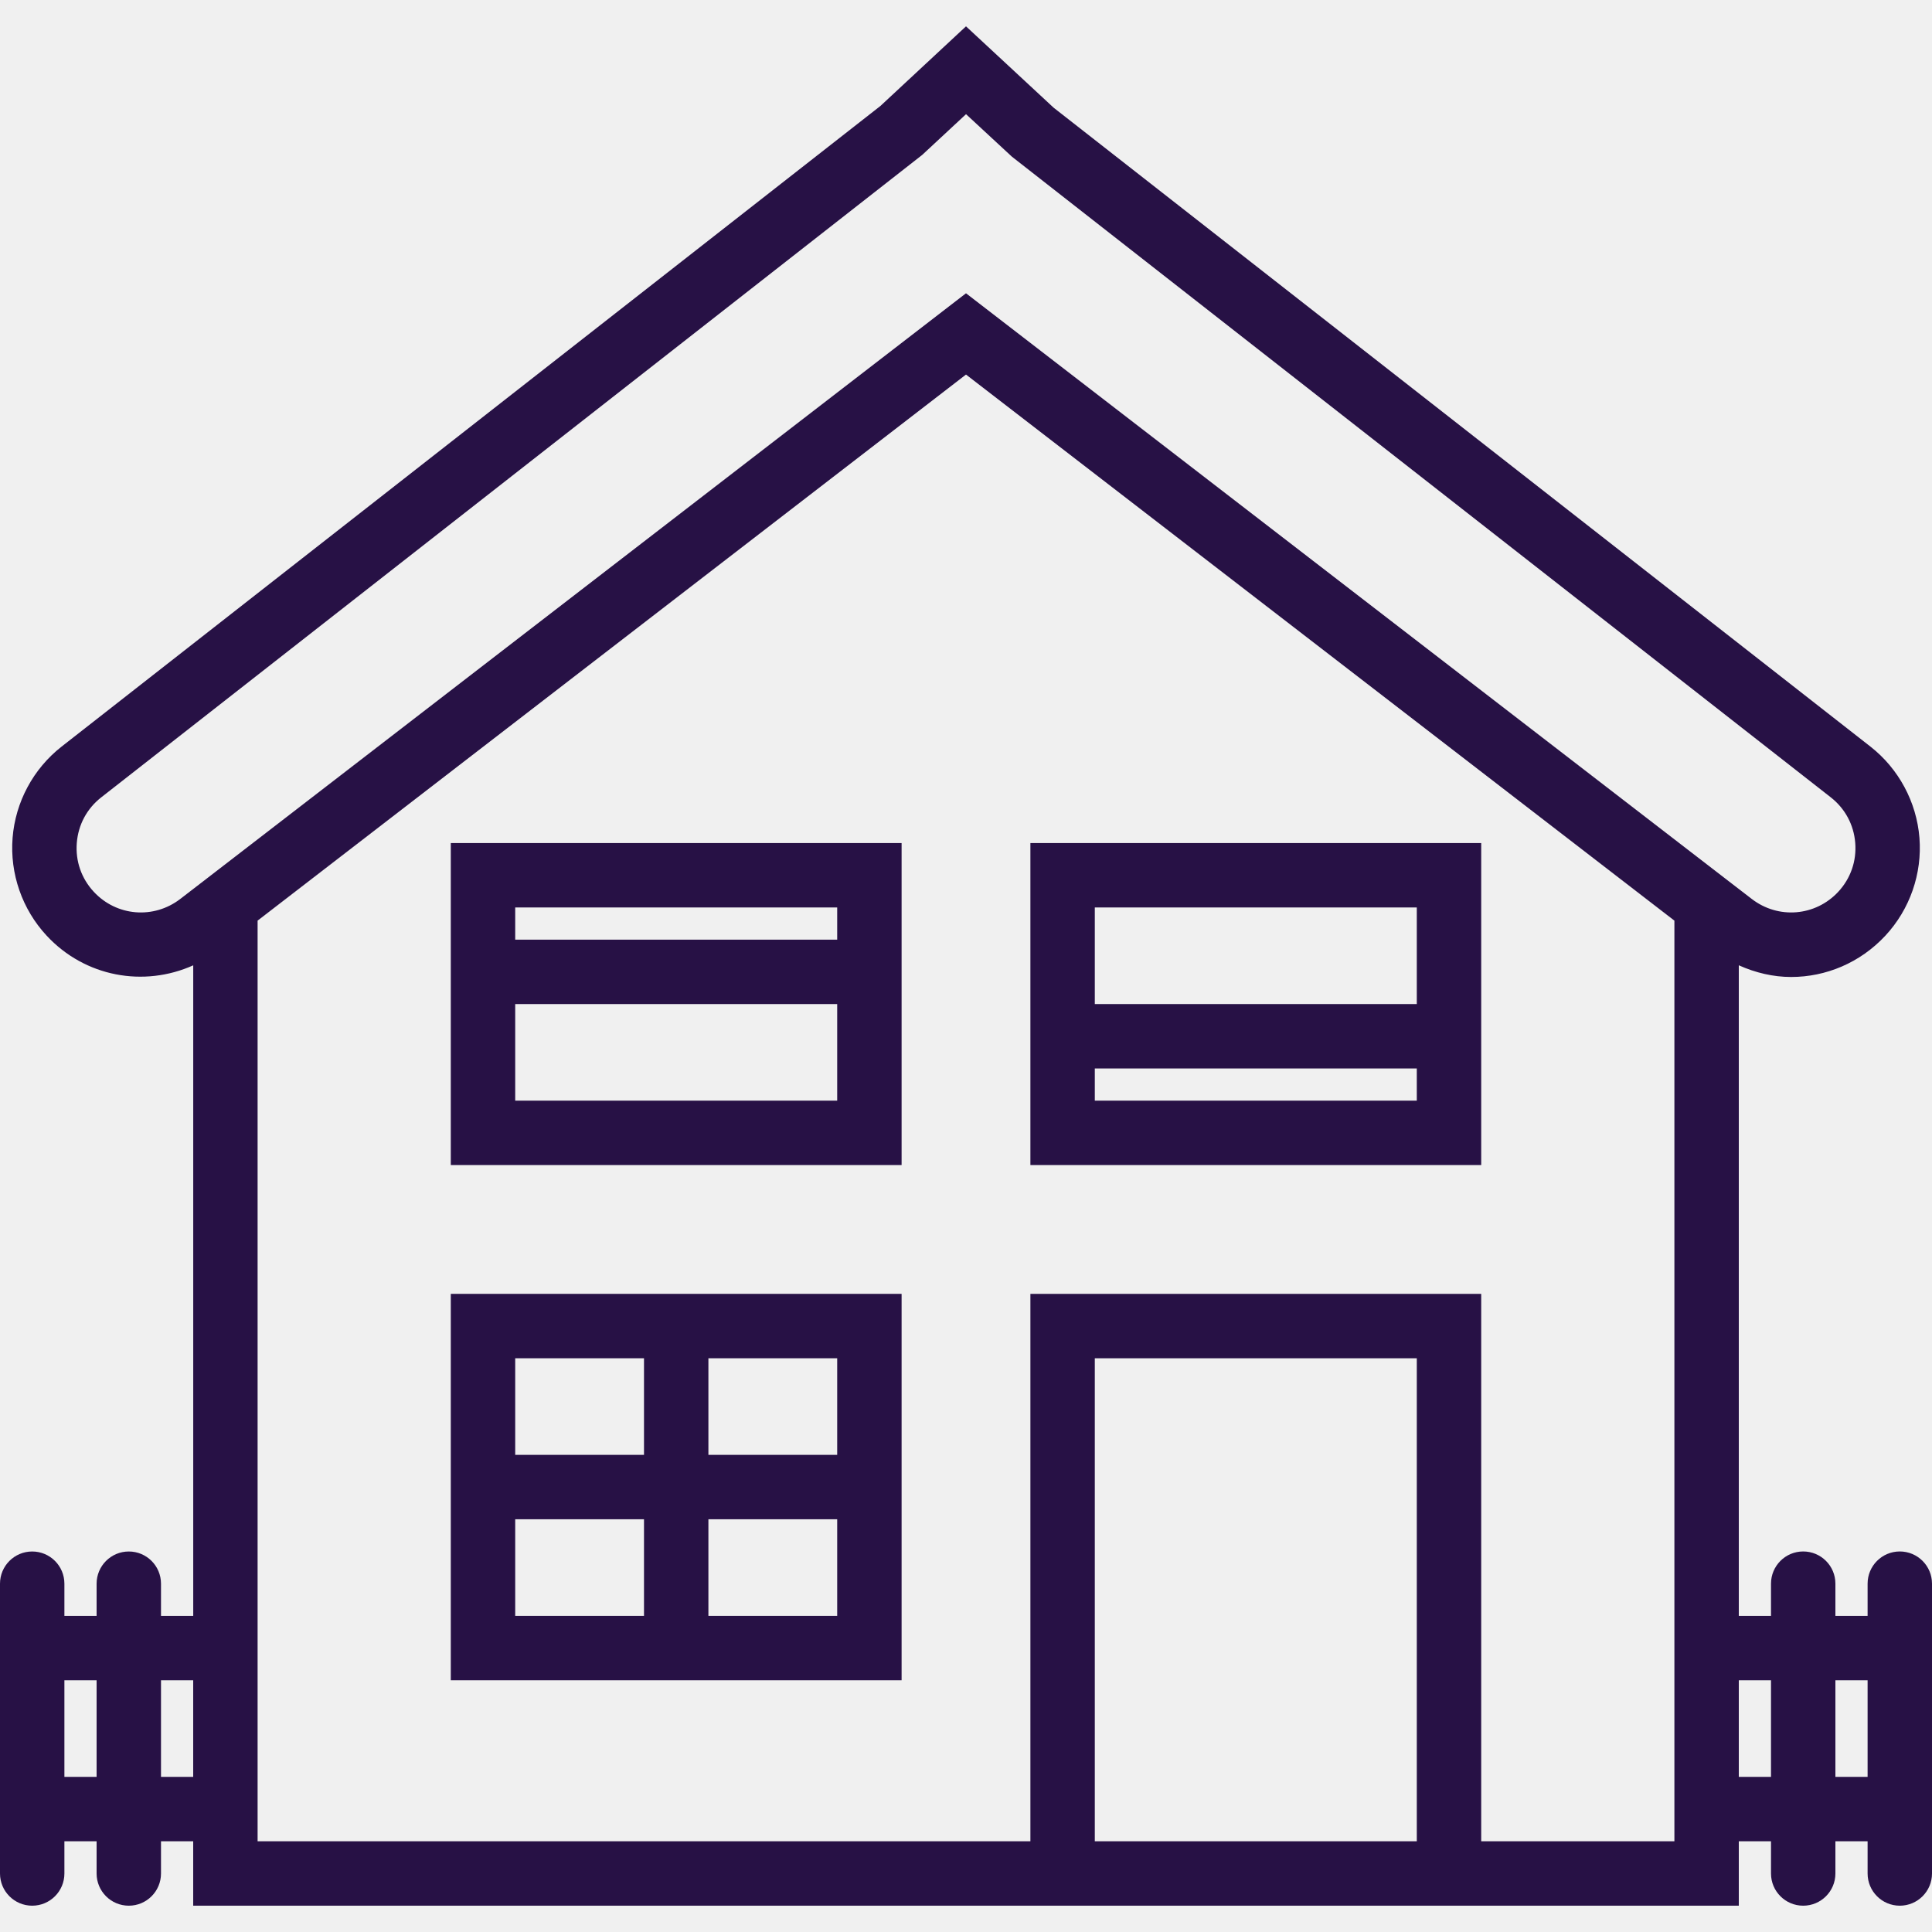
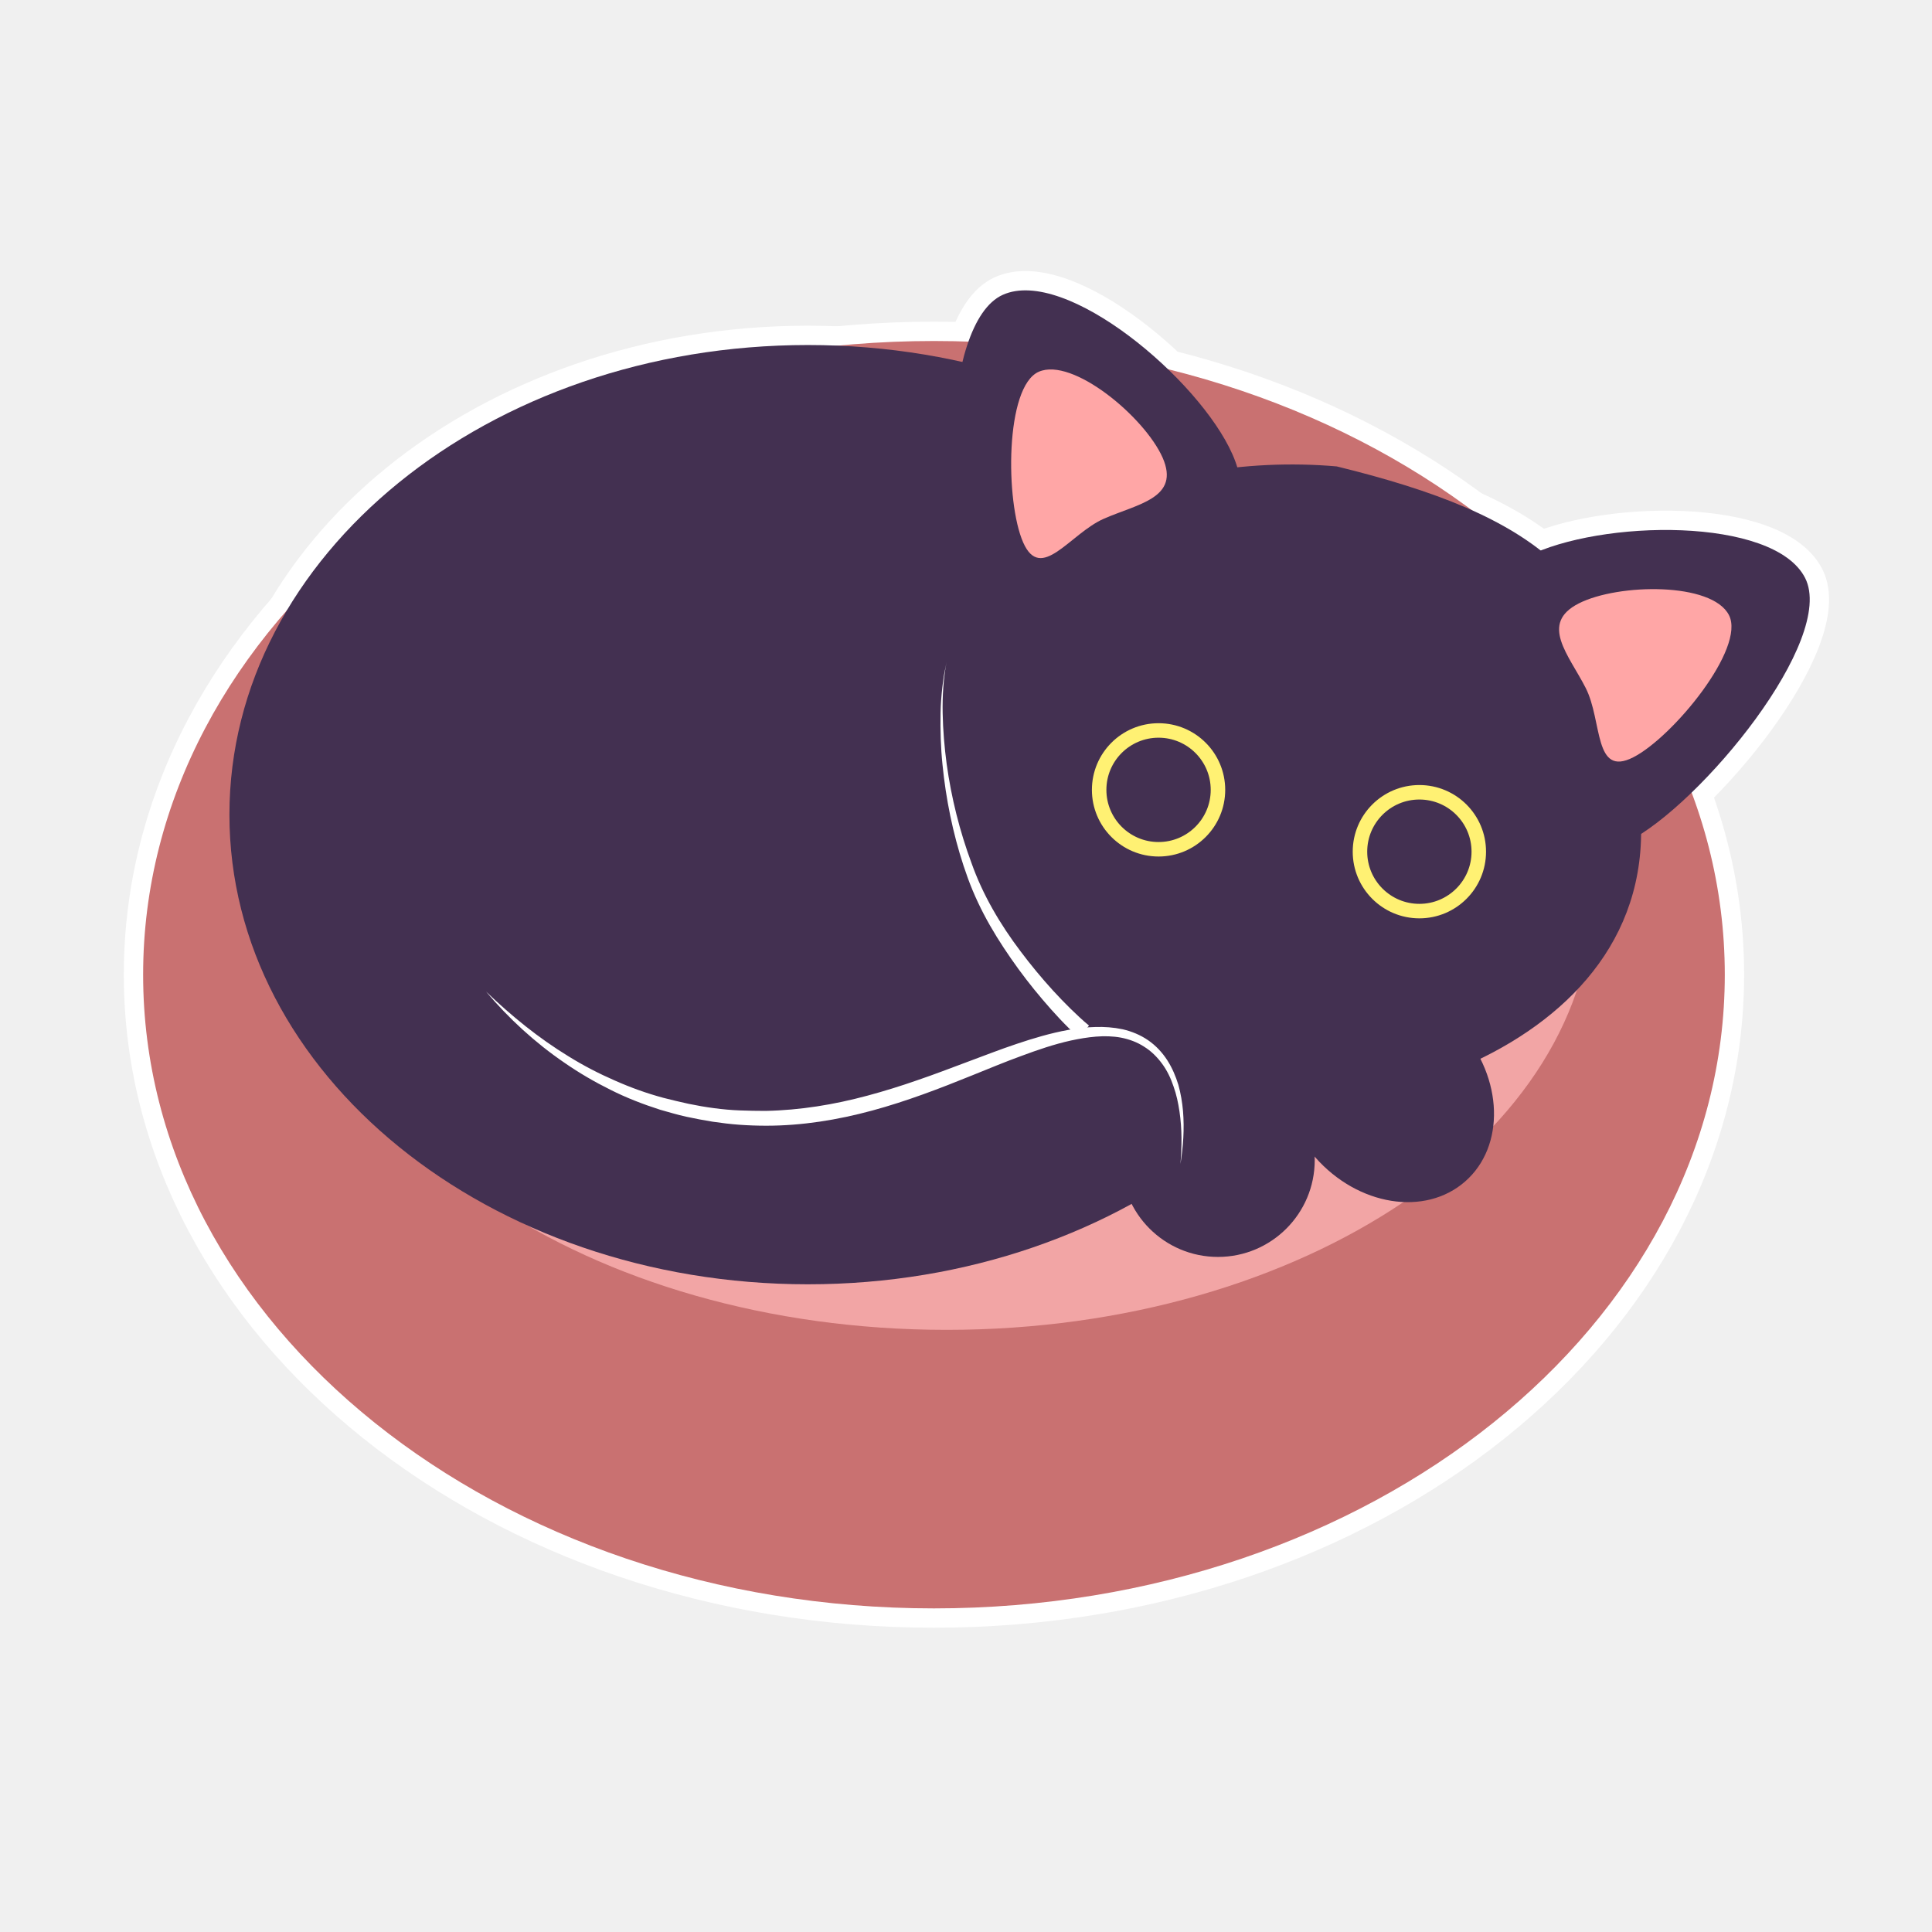
- <svg xmlns="http://www.w3.org/2000/svg" version="1.1" id="Capa_1" x="0px" y="0px" viewBox="0 0 60 60" style="enable-background:new 0 0 60 60;" xml:space="preserve" width="512px" height="512px">
+ <svg xmlns="http://www.w3.org/2000/svg" version="1.1" id="Layer_1" x="0px" y="0px" viewBox="0 0 1200 1200" style="enable-background:new 0 0 1200 1200;" xml:space="preserve">
+   <style type="text/css">
+ 	.st0{fill:#433051;stroke:#FFFFFF;stroke-width:24;}
+ 	.st1{fill:none;stroke:#FFFFFF;stroke-width:24;}
+ 	.st2{fill:#C97171;}
+ 	.st3{fill:#F2A5A5;}
+ 	.st4{fill:#433051;}
+ 	.st5{fill:#FFA6A6;}
+ 	.st6{fill:#FFFFFF;}
+ 	.st7{fill:none;stroke:#FFF173;stroke-width:9;stroke-miterlimit:10;}
+ </style>
  <g>
-     <path d="M14,36.182h14v-10H14V36.182z M16,34.182v-3h10v3H16z M26,28.182v1H16v-1H26z" fill="#271145" />
-     <path d="M14,40.182v12h14v-12H14z M20,42.182v3h-4v-3H20z M16,47.182h4v3h-4V47.182z M22,50.182v-3h4v3H22z M26,45.182h-4v-3h4   V45.182z" fill="#271145" />
-     <path d="M32,36.182h14v-10H32V36.182z M34,34.182v-1h10v1H34z M44,28.182v3H34v-3H44z" fill="#271145" />
-     <path d="M59,48.182c-0.553,0-1,0.448-1,1v1h-1v-1c0-0.552-0.447-1-1-1s-1,0.448-1,1v1h-1V29.978   c0.521,0.234,1.073,0.363,1.626,0.363c1.073,0,2.139-0.436,2.927-1.284c0.76-0.818,1.145-1.925,1.057-3.038   c-0.089-1.112-0.644-2.145-1.522-2.833L32.722,3.345L30,0.818L27.343,3.29L1.913,23.186c-0.879,0.688-1.434,1.721-1.522,2.833   c-0.088,1.113,0.297,2.22,1.057,3.038c1.194,1.286,3.021,1.61,4.553,0.922v20.204H5v-1c0-0.552-0.447-1-1-1s-1,0.448-1,1v1H2v-1   c0-0.552-0.447-1-1-1s-1,0.448-1,1v9c0,0.552,0.447,1,1,1s1-0.448,1-1v-1h1v1c0,0.552,0.447,1,1,1s1-0.448,1-1v-1h1v2h26h14h8v-2h1   v1c0,0.552,0.447,1,1,1s1-0.448,1-1v-1h1v1c0,0.552,0.447,1,1,1s1-0.448,1-1v-9C60,48.63,59.553,48.182,59,48.182z M2.912,27.695   c-0.385-0.415-0.572-0.954-0.527-1.518c0.045-0.564,0.314-1.067,0.761-1.416L28.64,4.811l1.361-1.265l1.424,1.319l25.43,19.896   c0.446,0.349,0.716,0.852,0.761,1.416c0.045,0.564-0.143,1.104-0.527,1.518c-0.708,0.762-1.861,0.858-2.686,0.223L54,27.608v0   l-24-18.5l-23.61,18.2l-0.001,0.001l-0.791,0.609C4.772,28.553,3.62,28.457,2.912,27.695z M2,55.182v-3h1v3H2z M5,55.182v-3h1v3H5z    M34,57.182v-15h10v15H34z M52,57.182h-6v-17H32v17H8V28.591l22-16.959l22,16.959V57.182z M54,55.182v-3h1v3H54z M57,55.182v-3h1v3   H57z" fill="#271145" />
+     <ellipse class="st0" cx="501.8" cy="506" rx="359.3" ry="291.7" />
+     <path class="st0" d="M1013.3,471.2c43.2,167.9-156,230.6-260.7,213.9c-100.6-16-167.3-131.2-167.3-242.3s131.2-163.1,245-153.1   C953.2,319.8,1009.7,360.1,1013.3,471.2z" />
+     <path class="st0" d="M765.5,282.2c20.7,46.7-28.6,53.2-67.7,70.4c-39.1,17.2-72.2,74.1-92.9,27.2c-20.7-46.9-21.1-179.2,18-196.7   S744.9,235.5,765.5,282.2z" />
+     <path class="st0" d="M948.3,345.8c-45.6,23.2-11.5,59.2,8,97.3c19.4,38.1,9.2,103,54.7,79.7c45.6-23.2,129.6-125.6,110.2-163.8   S993.8,322.6,948.3,345.8z" />
  </g>
-   <g>
- </g>
-   <g>
- </g>
-   <g>
- </g>
-   <g>
- </g>
-   <g>
- </g>
-   <g>
- </g>
-   <g>
- </g>
-   <g>
- </g>
-   <g>
- </g>
-   <g>
- </g>
-   <g>
- </g>
-   <g>
- </g>
-   <g>
- </g>
-   <g>
- </g>
-   <g>
- </g>
+   <g id="Layer_2">
+     <ellipse class="st1" cx="580.1" cy="605.4" rx="491.2" ry="393.6" />
+     <ellipse class="st1" cx="588" cy="554.8" rx="401.4" ry="271.2" />
+     <ellipse class="st1" cx="524.8" cy="519.3" rx="318.3" ry="258.3" />
+     <path class="st1" d="M1004.5,484.7c3.8,117.6-127,187.7-212.2,174.2c-81.9-13-136.1-106.8-136.1-197.2s75.7-125.9,168.4-117.6   C924.9,352.9,1001.5,394.3,1004.5,484.7z" />
+     <path class="st1" d="M812.5,347.5c16.4,34.2-20,40.1-48.6,53.8c-28.6,13.7-52,56.6-68.3,22.3s-19.6-132.6,9-146.4   C733.2,263.4,796.2,313.3,812.5,347.5z" />
+     <path class="st1" d="M780.4,350c8.8,18.5-10.7,21.6-26.3,29c-15.5,7.5-28,30.5-36.9,12c-8.9-18.5-10.6-71.5,4.8-78.9   C737.4,304.8,771.6,331.5,780.4,350z" />
+     <path class="st1" d="M915.2,377.7c-31.2,21.6-2.5,44.7,15.6,70.8c18.1,26.2,17.1,74.9,48.3,53.2c31.2-21.7,82.8-105.3,64.7-131.5   C1025.8,344.1,946.5,356.1,915.2,377.7z" />
+     <path class="st1" d="M941.9,395.8c-16.9,11.7-1.3,24.2,8.4,38.2s9.2,40.4,26.1,28.8c16.9-11.6,44.7-56.8,34.9-70.9   C1001.5,377.8,958.8,384.1,941.9,395.8z" />
+     <path class="st1" d="M730.2,487.6c2.7-1,22.6-7.9,41.8,3.6c14.4,8.6,19.5,22.3,20.7,26.3" />
+     <path class="st1" d="M864.6,537c23.1-17.3,55.7-13.8,74.6,8.1" />
+     <ellipse class="st2" cx="580.1" cy="605.4" rx="491.2" ry="393.6" />
+     <ellipse class="st3" cx="588" cy="554.8" rx="401.4" ry="271.2" />
+     <ellipse class="st4" cx="501.8" cy="506" rx="359.3" ry="291.7" />
+     <path class="st4" d="M1013.3,471.2c43.2,167.9-156,230.6-260.7,213.9c-100.6-16-167.3-131.2-167.3-242.3s131.2-163.1,245-153.1   C953.2,319.8,1009.7,360.1,1013.3,471.2z" />
+     <path class="st4" d="M765.5,282.2c20.7,46.7-28.6,53.2-67.7,70.4c-39.1,17.2-72.2,74.1-92.9,27.2c-20.7-46.9-21.1-179.2,18-196.7   S744.9,235.5,765.5,282.2z" />
+     <path class="st5" d="M722.1,284.2c11.1,25.2-15.3,28.7-36.5,38c-21.1,9.3-39,39.9-50.1,14.7c-11.1-25.2-11.3-96.8,9.7-106   S710.9,259,722.1,284.2z" />
+     <path class="st4" d="M948.3,345.8c-45.6,23.2-11.5,59.2,8,97.3c19.4,38.1,9.2,103,54.7,79.7c45.6-23.2,129.6-125.6,110.2-163.8   S993.8,322.6,948.3,345.8z" />
+     <path class="st5" d="M980.6,374.8c-24.6,12.5-6.2,31.9,4.3,52.5s4.9,55.6,29.5,43.1c24.6-12.5,70-67.8,59.5-88.3   C1063.5,361.5,1005.2,362.3,980.6,374.8z" />
+     <circle class="st4" cx="756.5" cy="720.6" r="60.1" />
+     <ellipse transform="matrix(0.7513 -0.66 0.66 0.7513 -233.805 737.8149)" class="st4" cx="862" cy="679.1" rx="60.1" ry="72.8" />
+     <g>
+       <path class="st6" d="M301.9,615.9c15.7,15.1,32.7,28.9,51.2,40.2c9.2,5.7,18.8,10.7,28.7,15c9.9,4.4,19.9,8,30.3,10.8    c5.2,1.3,10.4,2.6,15.6,3.7c5.3,1.1,10.5,2,15.8,2.7s10.6,1.2,16,1.4s10.6,0.3,16,0.3c10.7-0.2,21.4-1.2,31.9-2.8    c10.5-1.6,21.1-3.9,31.5-6.7c10.4-2.8,20.7-6,31-9.6c10.3-3.5,20.4-7.4,30.6-11.2c10.3-3.8,20.4-7.8,30.9-11.3    c10.4-3.5,21.1-6.7,32.1-8.7c5.5-1,11.1-1.7,16.7-1.8c5.7-0.2,11.4,0.2,17.1,1.4c5.6,1.3,11,3.5,15.8,6.8    c4.8,3.3,8.8,7.6,11.9,12.4c3.1,4.8,5.3,10.1,6.9,15.3c1.5,5.4,2.4,10.8,2.9,16.4c0.9,11,0.1,22-1.6,32.8    c0.9-10.8,1-21.9-0.6-32.6c-0.8-5.4-1.9-10.6-3.7-15.6c-1.7-5.1-4-9.9-7.1-14.1c-3.1-4.2-6.8-7.9-11.2-10.6    c-4.3-2.8-9.2-4.6-14.3-5.6c-10.2-1.9-20.9-0.4-31.2,1.8c-10.4,2.3-20.6,5.8-30.8,9.6c-10.2,3.7-20.2,7.9-30.4,12    c-20.2,8.2-40.8,16.1-62.2,21.9c-21.4,5.8-43.5,9.4-65.8,9.4c-5.6,0-11.1-0.2-16.7-0.6c-5.6-0.4-11.1-1.1-16.6-1.9    c-5.5-0.9-10.9-1.9-16.4-3.1c-5.5-1.2-10.7-2.8-16.1-4.3c-10.6-3.4-21-7.4-30.9-12.4c-9.9-4.9-19.5-10.5-28.6-16.8    C332.3,647.6,316,632.6,301.9,615.9z" />
+     </g>
+     <g>
+       <path class="st6" d="M670.1,644.5c-4.1-3.7-8-7.6-11.7-11.5c-3.7-3.9-7.3-8-10.8-12.1c-7-8.2-13.6-16.8-19.7-25.6    s-11.9-18-16.9-27.6c-2.5-4.8-4.8-9.7-6.9-14.7c-2.1-5-3.9-10.1-5.6-15.2c-6.7-20.4-11-41.6-13.1-62.9c-1.1-10.6-1.4-21.4-1.2-32    c0.1-5.4,0.5-10.6,1.1-16c0.3-2.7,0.7-5.3,1.1-8c0.5-2.6,1-5.3,1.7-7.8c-0.7,2.6-1.1,5.2-1.4,7.9c-0.4,2.7-0.6,5.3-0.8,8    c-0.4,5.3-0.5,10.6-0.4,15.9c0.2,10.6,1.1,21.2,2.5,31.7c2.9,21,8.1,41.7,15.4,61.4c7,19.8,17.8,38.1,30.5,54.9    c6.3,8.4,13,16.5,20.1,24.3c3.5,3.8,7.2,7.7,10.9,11.3s7.6,7.3,11.5,10.5L670.1,644.5z" />
+     </g>
+   </g>
+   <circle class="st7" cx="719.6" cy="490.6" r="36.9" />
+   <circle class="st7" cx="881.6" cy="529" r="36.9" />
</svg>
